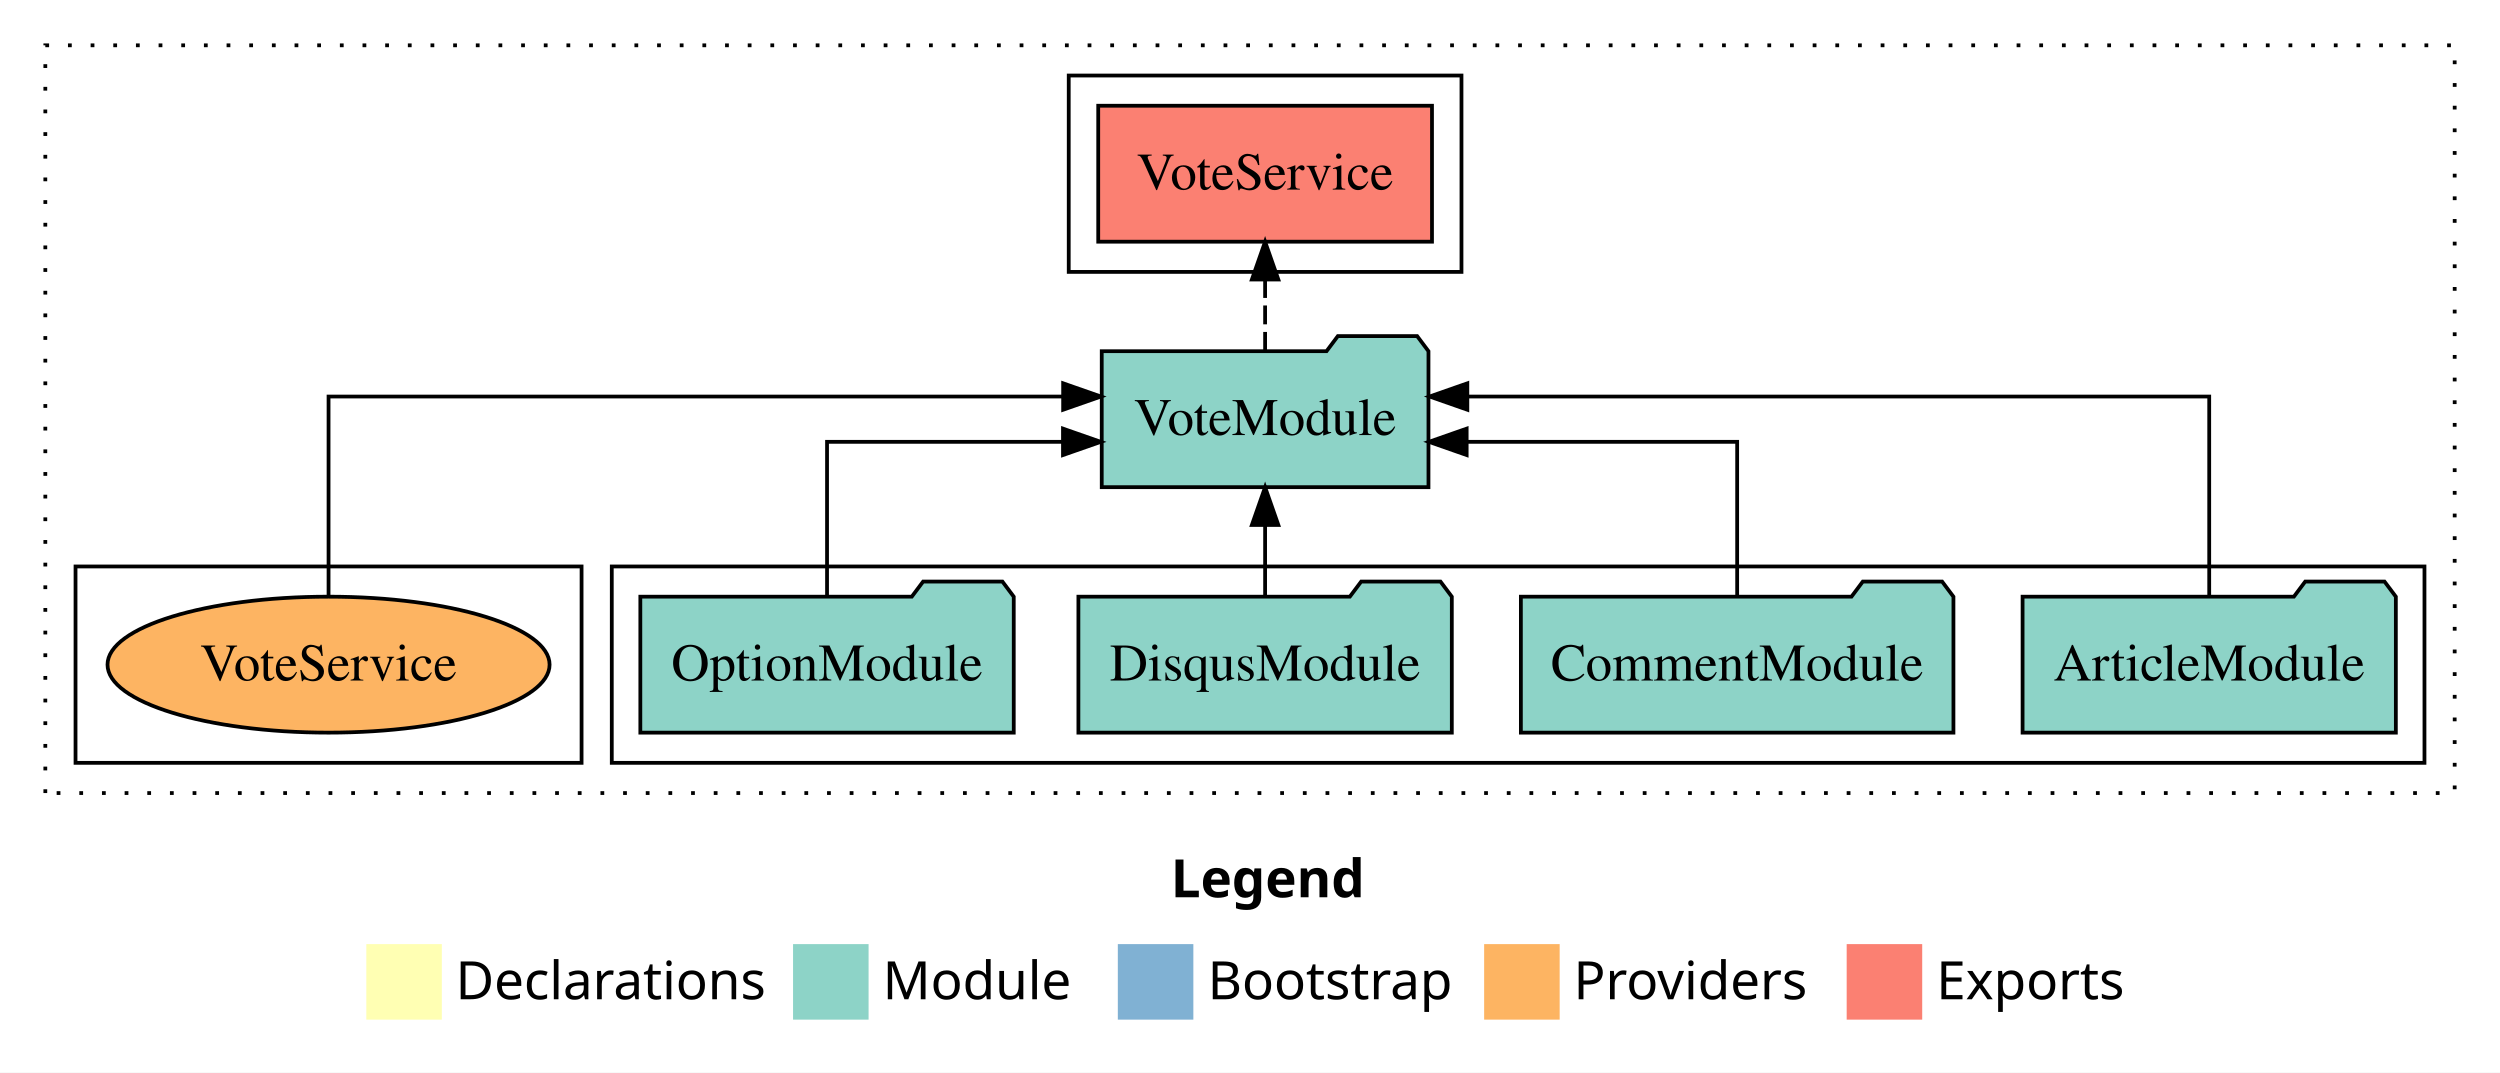
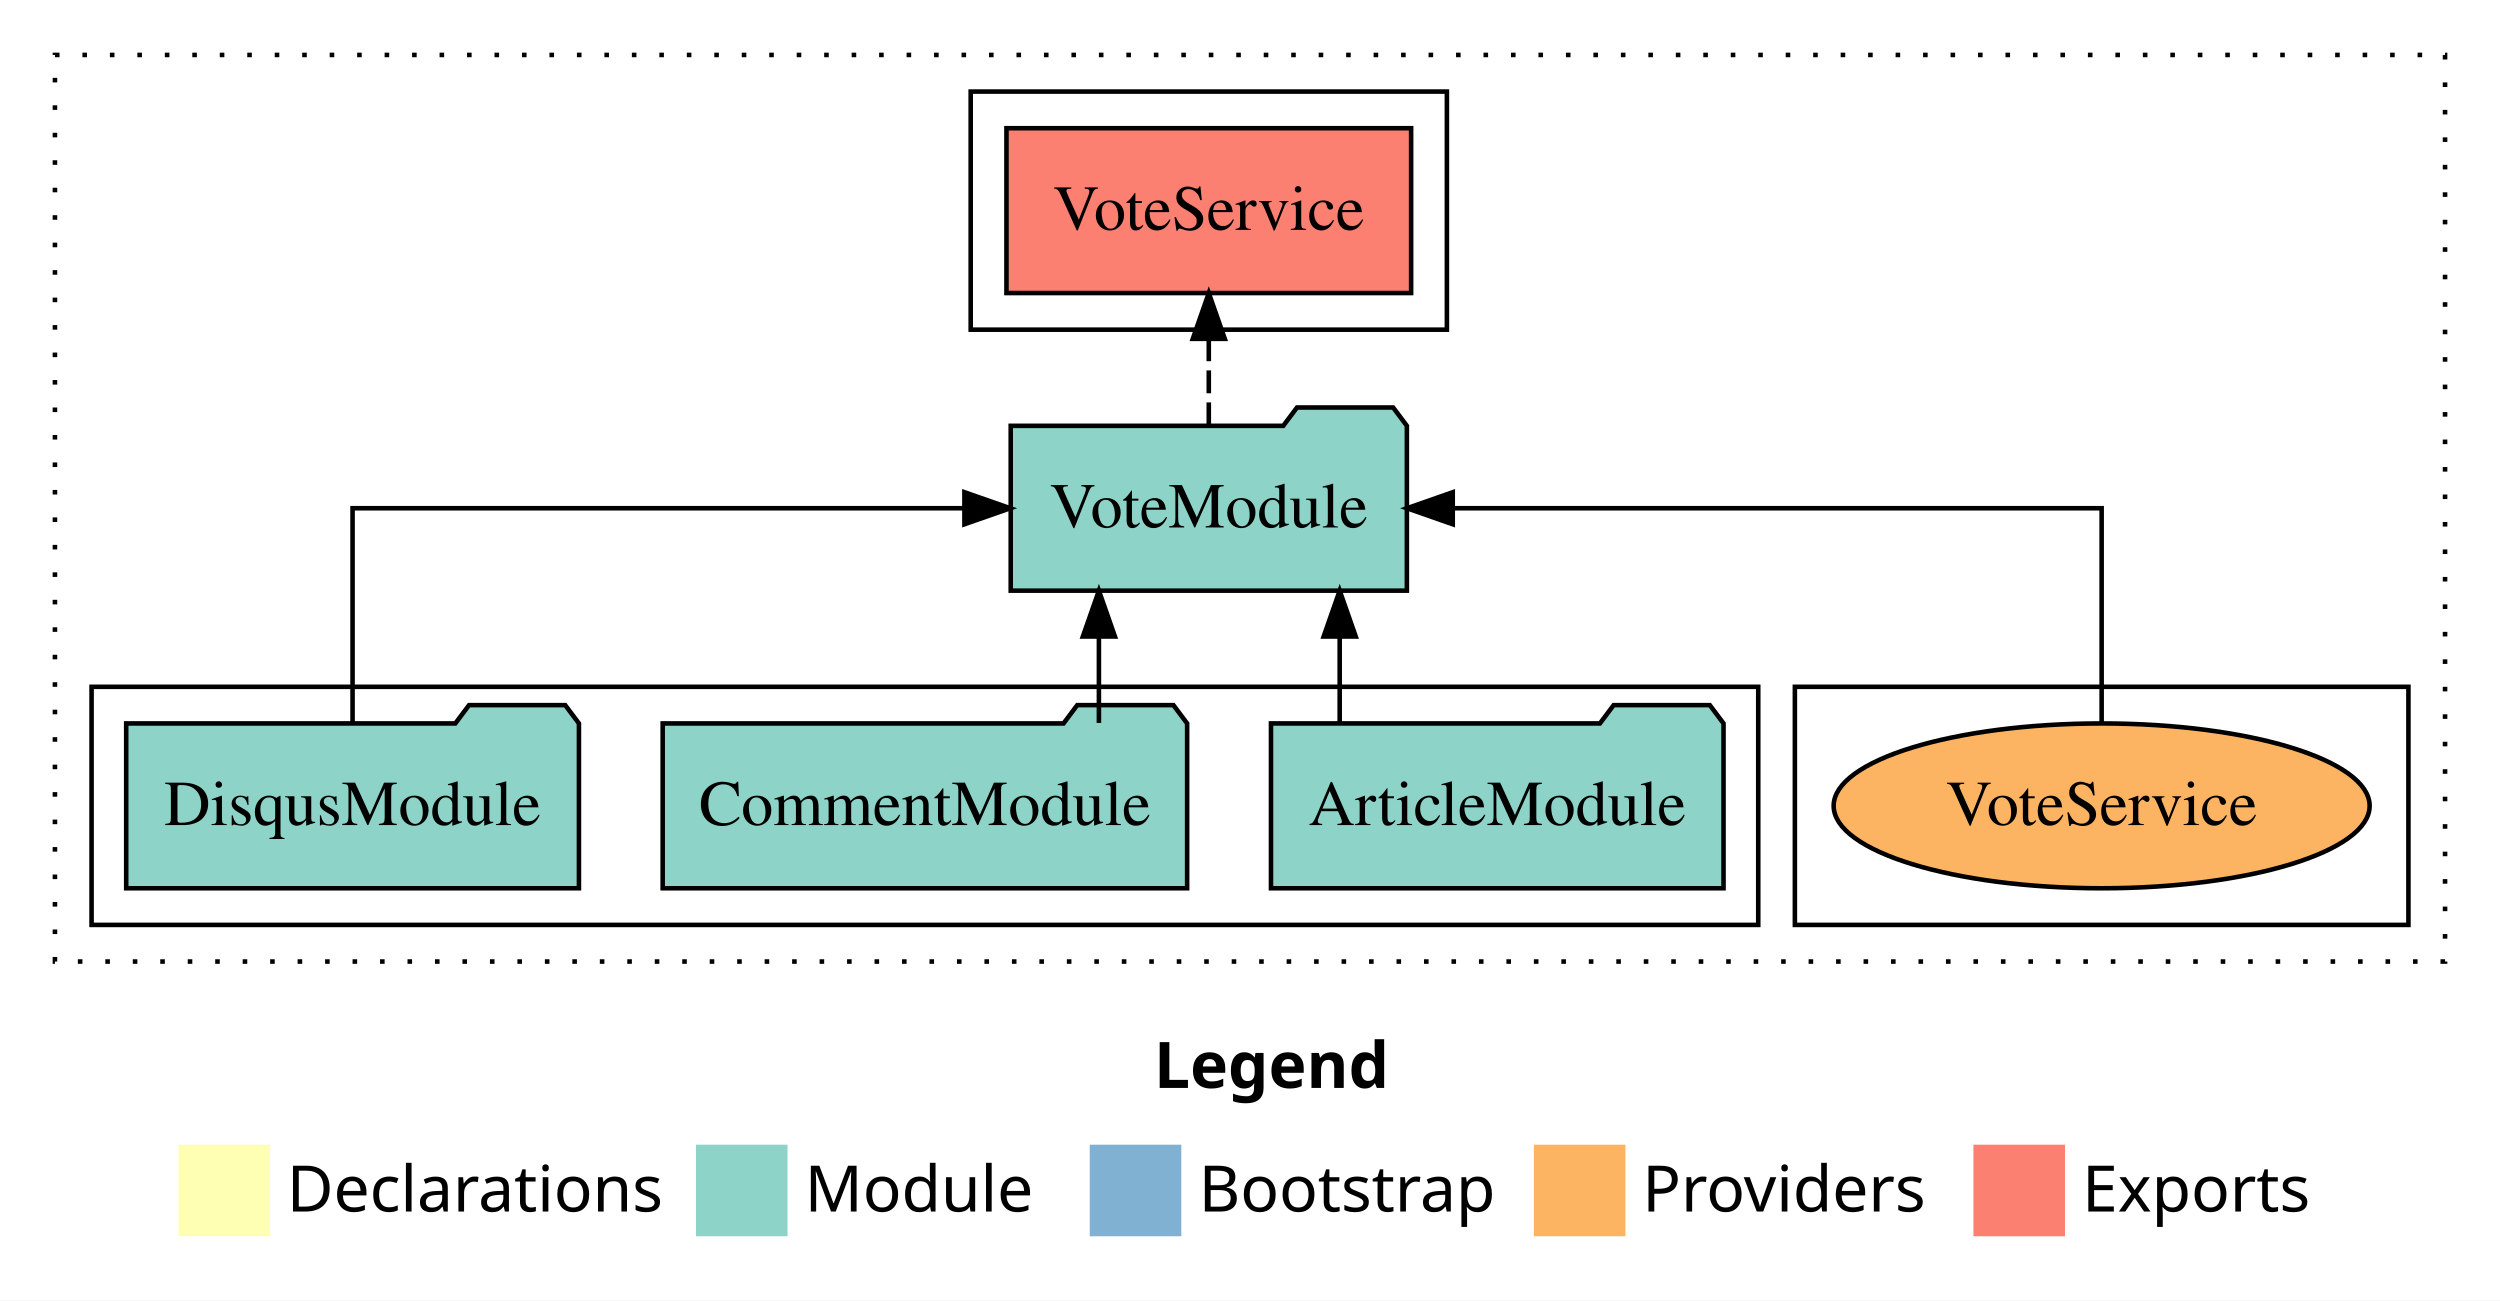
- <svg xmlns="http://www.w3.org/2000/svg" width="662pt" height="284pt" viewBox="0.00 0.00 662.00 284.00">
+ <svg xmlns="http://www.w3.org/2000/svg" width="546pt" height="284pt" viewBox="0.00 0.00 546.00 284.00">
  <g id="graph0" class="graph" transform="scale(1 1) rotate(0) translate(4 280)">
-     <polygon fill="white" stroke="transparent" points="-4,4 -4,-280 658,-280 658,4 -4,4" />
-     <text text-anchor="start" x="306.01" y="-42.4" font-family="Times-12" font-weight="bold" font-size="14.00">Legend</text>
-     <polygon fill="#ffffb3" stroke="transparent" points="93,-10 93,-30 113,-30 113,-10 93,-10" />
-     <text text-anchor="start" x="116.63" y="-15.4" font-family="Times-12" font-size="14.00">  Declarations</text>
-     <polygon fill="#8dd3c7" stroke="transparent" points="206,-10 206,-30 226,-30 226,-10 206,-10" />
-     <text text-anchor="start" x="229.73" y="-15.4" font-family="Times-12" font-size="14.00">  Module</text>
-     <polygon fill="#80b1d3" stroke="transparent" points="292,-10 292,-30 312,-30 312,-10 292,-10" />
-     <text text-anchor="start" x="315.78" y="-15.4" font-family="Times-12" font-size="14.00">  Bootstrap</text>
-     <polygon fill="#fdb462" stroke="transparent" points="389,-10 389,-30 409,-30 409,-10 389,-10" />
-     <text text-anchor="start" x="412.67" y="-15.4" font-family="Times-12" font-size="14.00">  Providers</text>
-     <polygon fill="#fb8072" stroke="transparent" points="485,-10 485,-30 505,-30 505,-10 485,-10" />
-     <text text-anchor="start" x="508.73" y="-15.4" font-family="Times-12" font-size="14.00">  Exports</text>
+     <polygon fill="white" stroke="transparent" points="-4,4 -4,-280 542,-280 542,4 -4,4" />
+     <text text-anchor="start" x="248.01" y="-42.4" font-family="Times-12" font-weight="bold" font-size="14.00">Legend</text>
+     <polygon fill="#ffffb3" stroke="transparent" points="35,-10 35,-30 55,-30 55,-10 35,-10" />
+     <text text-anchor="start" x="58.63" y="-15.4" font-family="Times-12" font-size="14.00">  Declarations</text>
+     <polygon fill="#8dd3c7" stroke="transparent" points="148,-10 148,-30 168,-30 168,-10 148,-10" />
+     <text text-anchor="start" x="171.73" y="-15.4" font-family="Times-12" font-size="14.00">  Module</text>
+     <polygon fill="#80b1d3" stroke="transparent" points="234,-10 234,-30 254,-30 254,-10 234,-10" />
+     <text text-anchor="start" x="257.78" y="-15.4" font-family="Times-12" font-size="14.00">  Bootstrap</text>
+     <polygon fill="#fdb462" stroke="transparent" points="331,-10 331,-30 351,-30 351,-10 331,-10" />
+     <text text-anchor="start" x="354.67" y="-15.4" font-family="Times-12" font-size="14.00">  Providers</text>
+     <polygon fill="#fb8072" stroke="transparent" points="427,-10 427,-30 447,-30 447,-10 427,-10" />
+     <text text-anchor="start" x="450.73" y="-15.4" font-family="Times-12" font-size="14.00">  Exports</text>
    <g id="clust1" class="cluster">
-       <polygon fill="none" stroke="black" stroke-dasharray="1,5" points="8,-70 8,-268 646,-268 646,-70 8,-70" />
+       <polygon fill="none" stroke="black" stroke-dasharray="1,5" points="8,-70 8,-268 530,-268 530,-70 8,-70" />
+     </g>
+     <g id="clust4" class="cluster">
+       <polygon fill="none" stroke="black" points="208,-208 208,-260 312,-260 312,-208 208,-208" />
+     </g>
+     <g id="clust6" class="cluster">
+       <polygon fill="none" stroke="black" points="388,-78 388,-130 522,-130 522,-78 388,-78" />
    </g>
    <g id="clust3" class="cluster">
-       <polygon fill="none" stroke="black" points="158,-78 158,-130 638,-130 638,-78 158,-78" />
-     </g>
-     <g id="clust6" class="cluster">
-       <polygon fill="none" stroke="black" points="16,-78 16,-130 150,-130 150,-78 16,-78" />
-     </g>
-     <g id="clust4" class="cluster">
-       <polygon fill="none" stroke="black" points="279,-208 279,-260 383,-260 383,-208 279,-208" />
+       <polygon fill="none" stroke="black" points="16,-78 16,-130 380,-130 380,-78 16,-78" />
    </g>
    <g id="node1" class="node">
-       <polygon fill="#8dd3c7" stroke="black" points="630.42,-122 627.42,-126 606.42,-126 603.42,-122 531.58,-122 531.58,-86 630.42,-86 630.42,-122" />
-       <text text-anchor="middle" x="581" y="-99.8" font-family="Times,serif" font-size="14.00">ArticleModule</text>
+       <polygon fill="#8dd3c7" stroke="black" points="372.42,-122 369.42,-126 348.42,-126 345.42,-122 273.58,-122 273.58,-86 372.42,-86 372.42,-122" />
+       <text text-anchor="middle" x="323" y="-99.8" font-family="Times,serif" font-size="14.00">ArticleModule</text>
+     </g>
+     <g id="node4" class="node">
+       <polygon fill="#8dd3c7" stroke="black" points="303.26,-187 300.26,-191 279.26,-191 276.26,-187 216.74,-187 216.74,-151 303.26,-151 303.26,-187" />
+       <text text-anchor="middle" x="260" y="-164.8" font-family="Times,serif" font-size="14.00">VoteModule</text>
+     </g>
+     <g id="edge1" class="edge">
+       <path fill="none" stroke="black" d="M288.59,-122.11C288.59,-122.11 288.59,-140.99 288.59,-140.99" />
+       <polygon fill="black" stroke="black" points="285.09,-140.99 288.59,-150.99 292.09,-140.99 285.09,-140.99" />
+     </g>
+     <g id="node2" class="node">
+       <polygon fill="#8dd3c7" stroke="black" points="255.27,-122 252.27,-126 231.27,-126 228.27,-122 140.73,-122 140.73,-86 255.27,-86 255.27,-122" />
+       <text text-anchor="middle" x="198" y="-99.8" font-family="Times,serif" font-size="14.00">CommentModule</text>
+     </g>
+     <g id="edge2" class="edge">
+       <path fill="none" stroke="black" d="M236,-122.11C236,-122.11 236,-140.99 236,-140.99" />
+       <polygon fill="black" stroke="black" points="232.5,-140.99 236,-150.99 239.5,-140.99 232.5,-140.99" />
+     </g>
+     <g id="node3" class="node">
+       <polygon fill="#8dd3c7" stroke="black" points="122.44,-122 119.44,-126 98.44,-126 95.44,-122 23.56,-122 23.56,-86 122.44,-86 122.44,-122" />
+       <text text-anchor="middle" x="73" y="-99.8" font-family="Times,serif" font-size="14.00">DisqusModule</text>
+     </g>
+     <g id="edge3" class="edge">
+       <path fill="none" stroke="black" d="M73,-122.11C73,-141.34 73,-169 73,-169 73,-169 206.63,-169 206.63,-169" />
+       <polygon fill="black" stroke="black" points="206.63,-172.5 216.63,-169 206.63,-165.5 206.63,-172.5" />
    </g>
    <g id="node5" class="node">
-       <polygon fill="#8dd3c7" stroke="black" points="374.26,-187 371.26,-191 350.26,-191 347.26,-187 287.74,-187 287.74,-151 374.26,-151 374.26,-187" />
-       <text text-anchor="middle" x="331" y="-164.8" font-family="Times,serif" font-size="14.00">VoteModule</text>
-     </g>
-     <g id="edge1" class="edge">
-       <path fill="none" stroke="black" d="M581,-122.28C581,-143.32 581,-175 581,-175 581,-175 384.55,-175 384.55,-175" />
-       <polygon fill="black" stroke="black" points="384.55,-171.5 374.55,-175 384.55,-178.5 384.55,-171.5" />
-     </g>
-     <g id="node2" class="node">
-       <polygon fill="#8dd3c7" stroke="black" points="513.27,-122 510.27,-126 489.27,-126 486.27,-122 398.73,-122 398.73,-86 513.27,-86 513.27,-122" />
-       <text text-anchor="middle" x="456" y="-99.8" font-family="Times,serif" font-size="14.00">CommentModule</text>
-     </g>
-     <g id="edge2" class="edge">
-       <path fill="none" stroke="black" d="M456,-122.02C456,-139.37 456,-163 456,-163 456,-163 384.37,-163 384.37,-163" />
-       <polygon fill="black" stroke="black" points="384.37,-159.5 374.37,-163 384.37,-166.5 384.37,-159.5" />
-     </g>
-     <g id="node3" class="node">
-       <polygon fill="#8dd3c7" stroke="black" points="380.44,-122 377.44,-126 356.44,-126 353.44,-122 281.56,-122 281.56,-86 380.44,-86 380.44,-122" />
-       <text text-anchor="middle" x="331" y="-99.8" font-family="Times,serif" font-size="14.00">DisqusModule</text>
-     </g>
-     <g id="edge3" class="edge">
-       <path fill="none" stroke="black" d="M331,-122.11C331,-122.11 331,-140.99 331,-140.99" />
-       <polygon fill="black" stroke="black" points="327.5,-140.99 331,-150.99 334.5,-140.99 327.5,-140.99" />
-     </g>
-     <g id="node4" class="node">
-       <polygon fill="#8dd3c7" stroke="black" points="264.44,-122 261.44,-126 240.44,-126 237.44,-122 165.56,-122 165.56,-86 264.44,-86 264.44,-122" />
-       <text text-anchor="middle" x="215" y="-99.8" font-family="Times,serif" font-size="14.00">OptionModule</text>
+       <polygon fill="#fb8072" stroke="black" points="304.19,-252 215.81,-252 215.81,-216 304.19,-216 304.19,-252" />
+       <text text-anchor="middle" x="260" y="-229.8" font-family="Times,serif" font-size="14.00">VoteService </text>
    </g>
    <g id="edge4" class="edge">
-       <path fill="none" stroke="black" d="M215,-122.02C215,-139.37 215,-163 215,-163 215,-163 277.48,-163 277.48,-163" />
-       <polygon fill="black" stroke="black" points="277.48,-166.5 287.48,-163 277.48,-159.5 277.48,-166.5" />
+       <path fill="none" stroke="black" stroke-dasharray="5,2" d="M260,-187.11C260,-187.11 260,-205.99 260,-205.99" />
+       <polygon fill="black" stroke="black" points="256.5,-205.99 260,-215.99 263.5,-205.99 256.5,-205.99" />
    </g>
    <g id="node6" class="node">
-       <polygon fill="#fb8072" stroke="black" points="375.19,-252 286.81,-252 286.81,-216 375.19,-216 375.19,-252" />
-       <text text-anchor="middle" x="331" y="-229.8" font-family="Times,serif" font-size="14.00">VoteService </text>
+       <ellipse fill="#fdb462" stroke="black" cx="455" cy="-104" rx="58.53" ry="18" />
+       <text text-anchor="middle" x="455" y="-99.8" font-family="Times,serif" font-size="14.00">VoteService</text>
    </g>
    <g id="edge5" class="edge">
-       <path fill="none" stroke="black" stroke-dasharray="5,2" d="M331,-187.11C331,-187.11 331,-205.99 331,-205.99" />
-       <polygon fill="black" stroke="black" points="327.5,-205.99 331,-215.99 334.5,-205.99 327.5,-205.99" />
-     </g>
-     <g id="node7" class="node">
-       <ellipse fill="#fdb462" stroke="black" cx="83" cy="-104" rx="58.53" ry="18" />
-       <text text-anchor="middle" x="83" y="-99.8" font-family="Times,serif" font-size="14.00">VoteService</text>
-     </g>
-     <g id="edge6" class="edge">
-       <path fill="none" stroke="black" d="M83,-122.28C83,-143.32 83,-175 83,-175 83,-175 277.52,-175 277.52,-175" />
-       <polygon fill="black" stroke="black" points="277.52,-178.5 287.52,-175 277.52,-171.5 277.52,-178.5" />
+       <path fill="none" stroke="black" d="M455,-122.11C455,-141.34 455,-169 455,-169 455,-169 313.28,-169 313.28,-169" />
+       <polygon fill="black" stroke="black" points="313.28,-165.5 303.28,-169 313.28,-172.5 313.28,-165.5" />
    </g>
  </g>
</svg>
